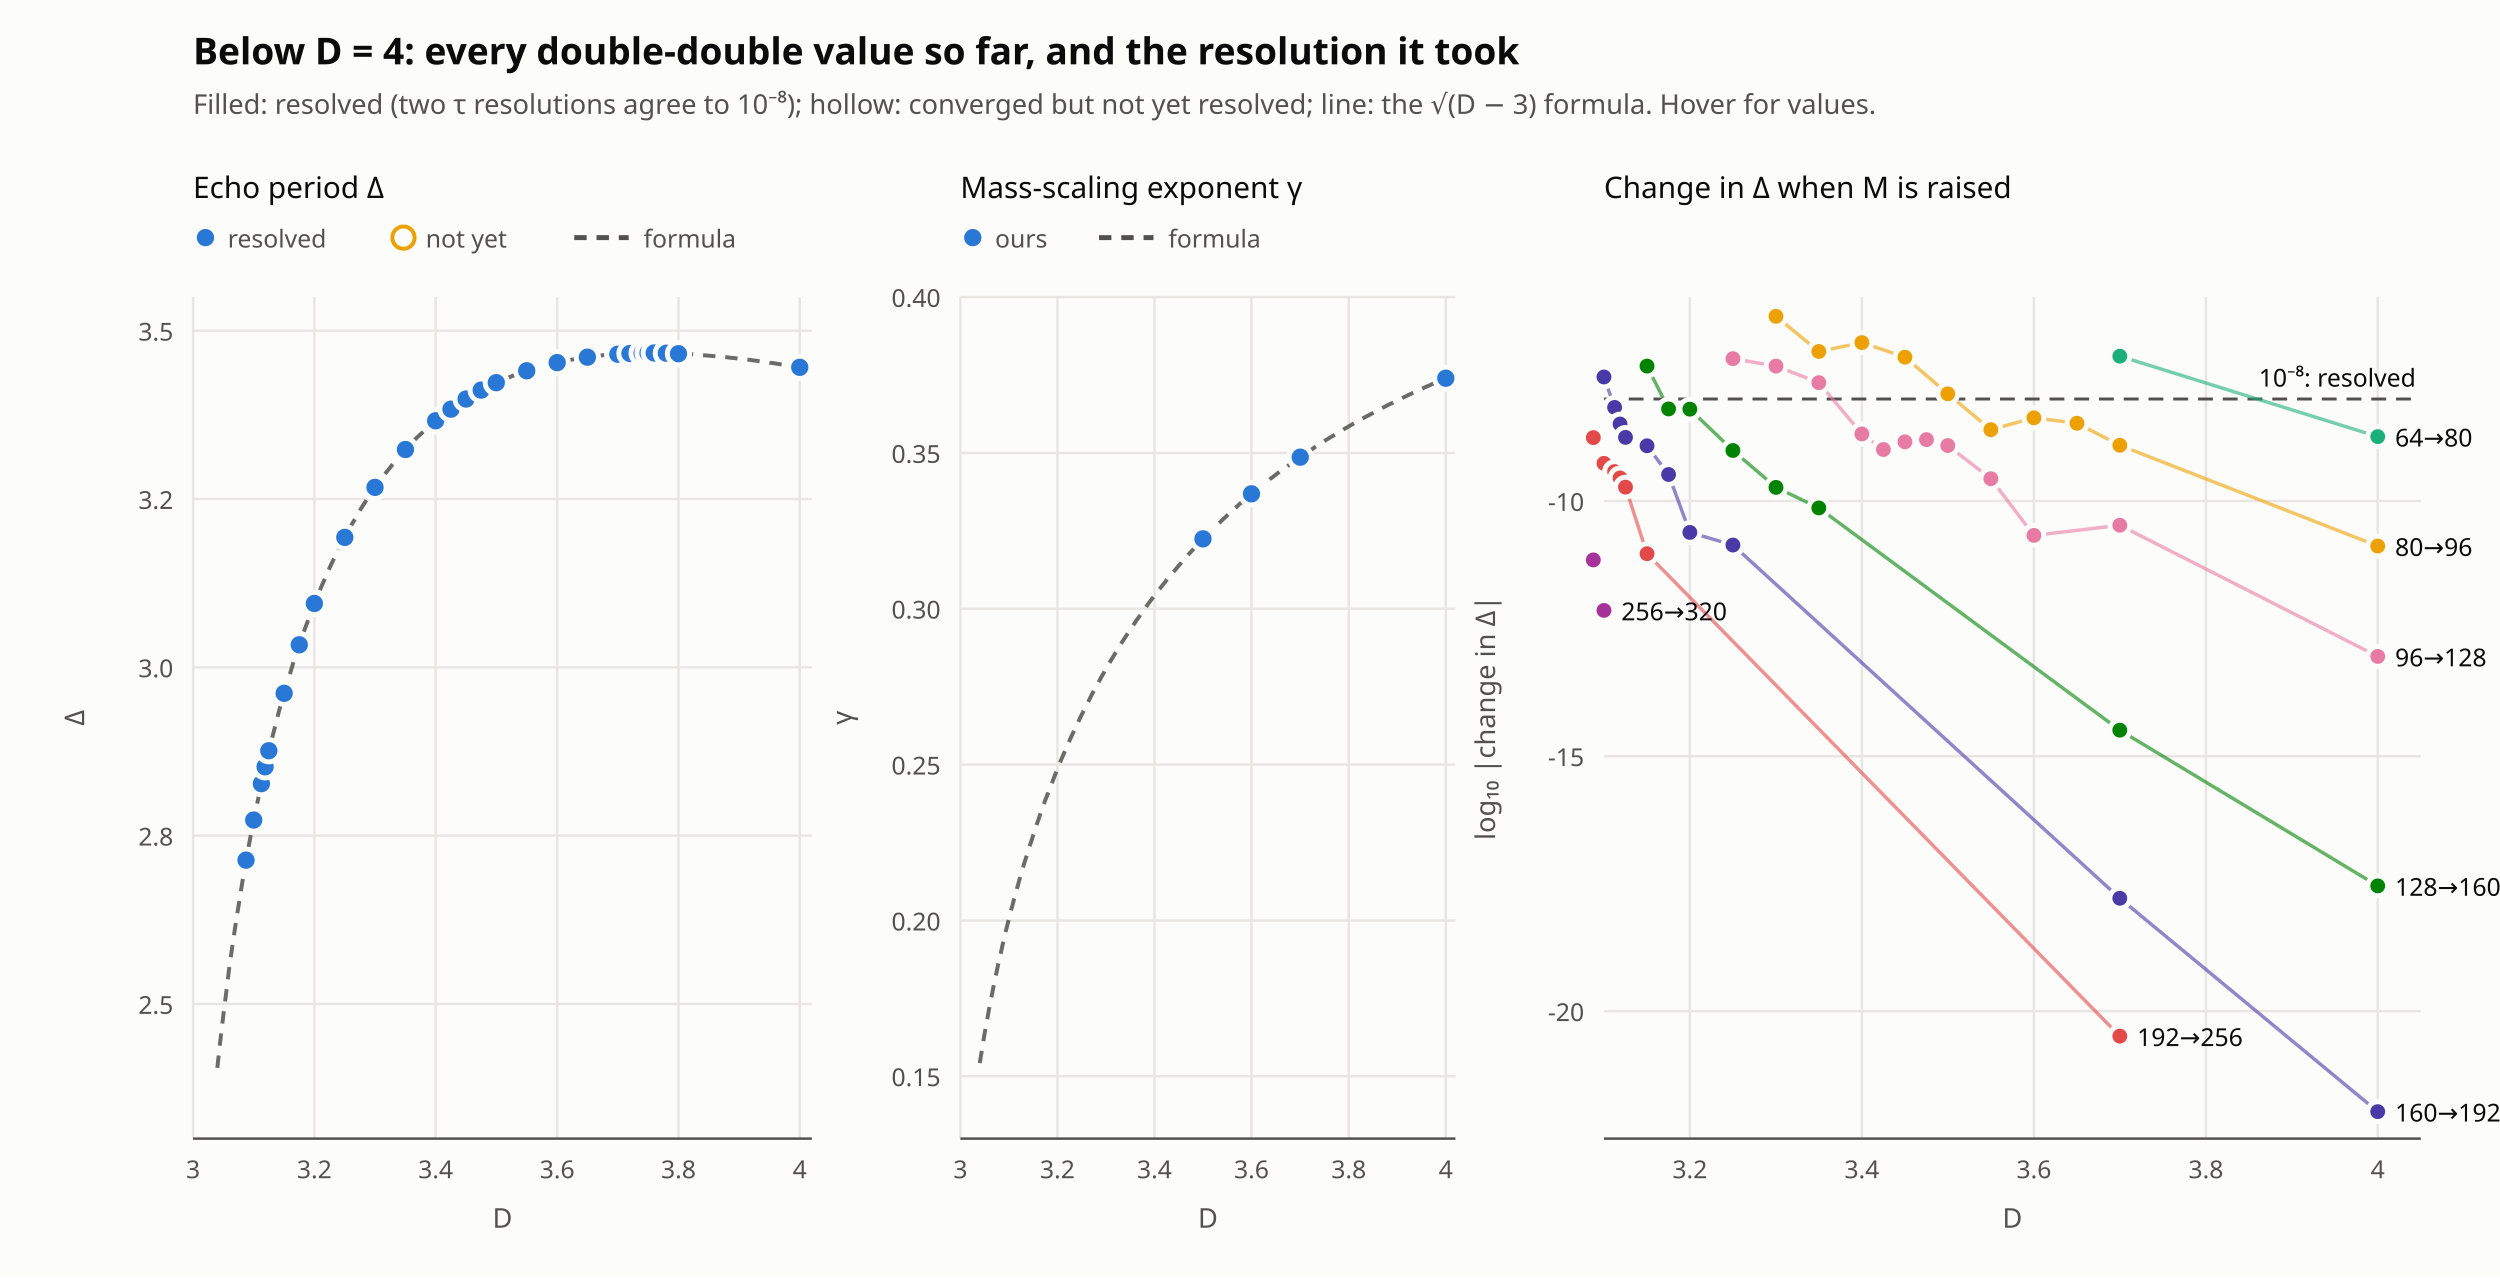
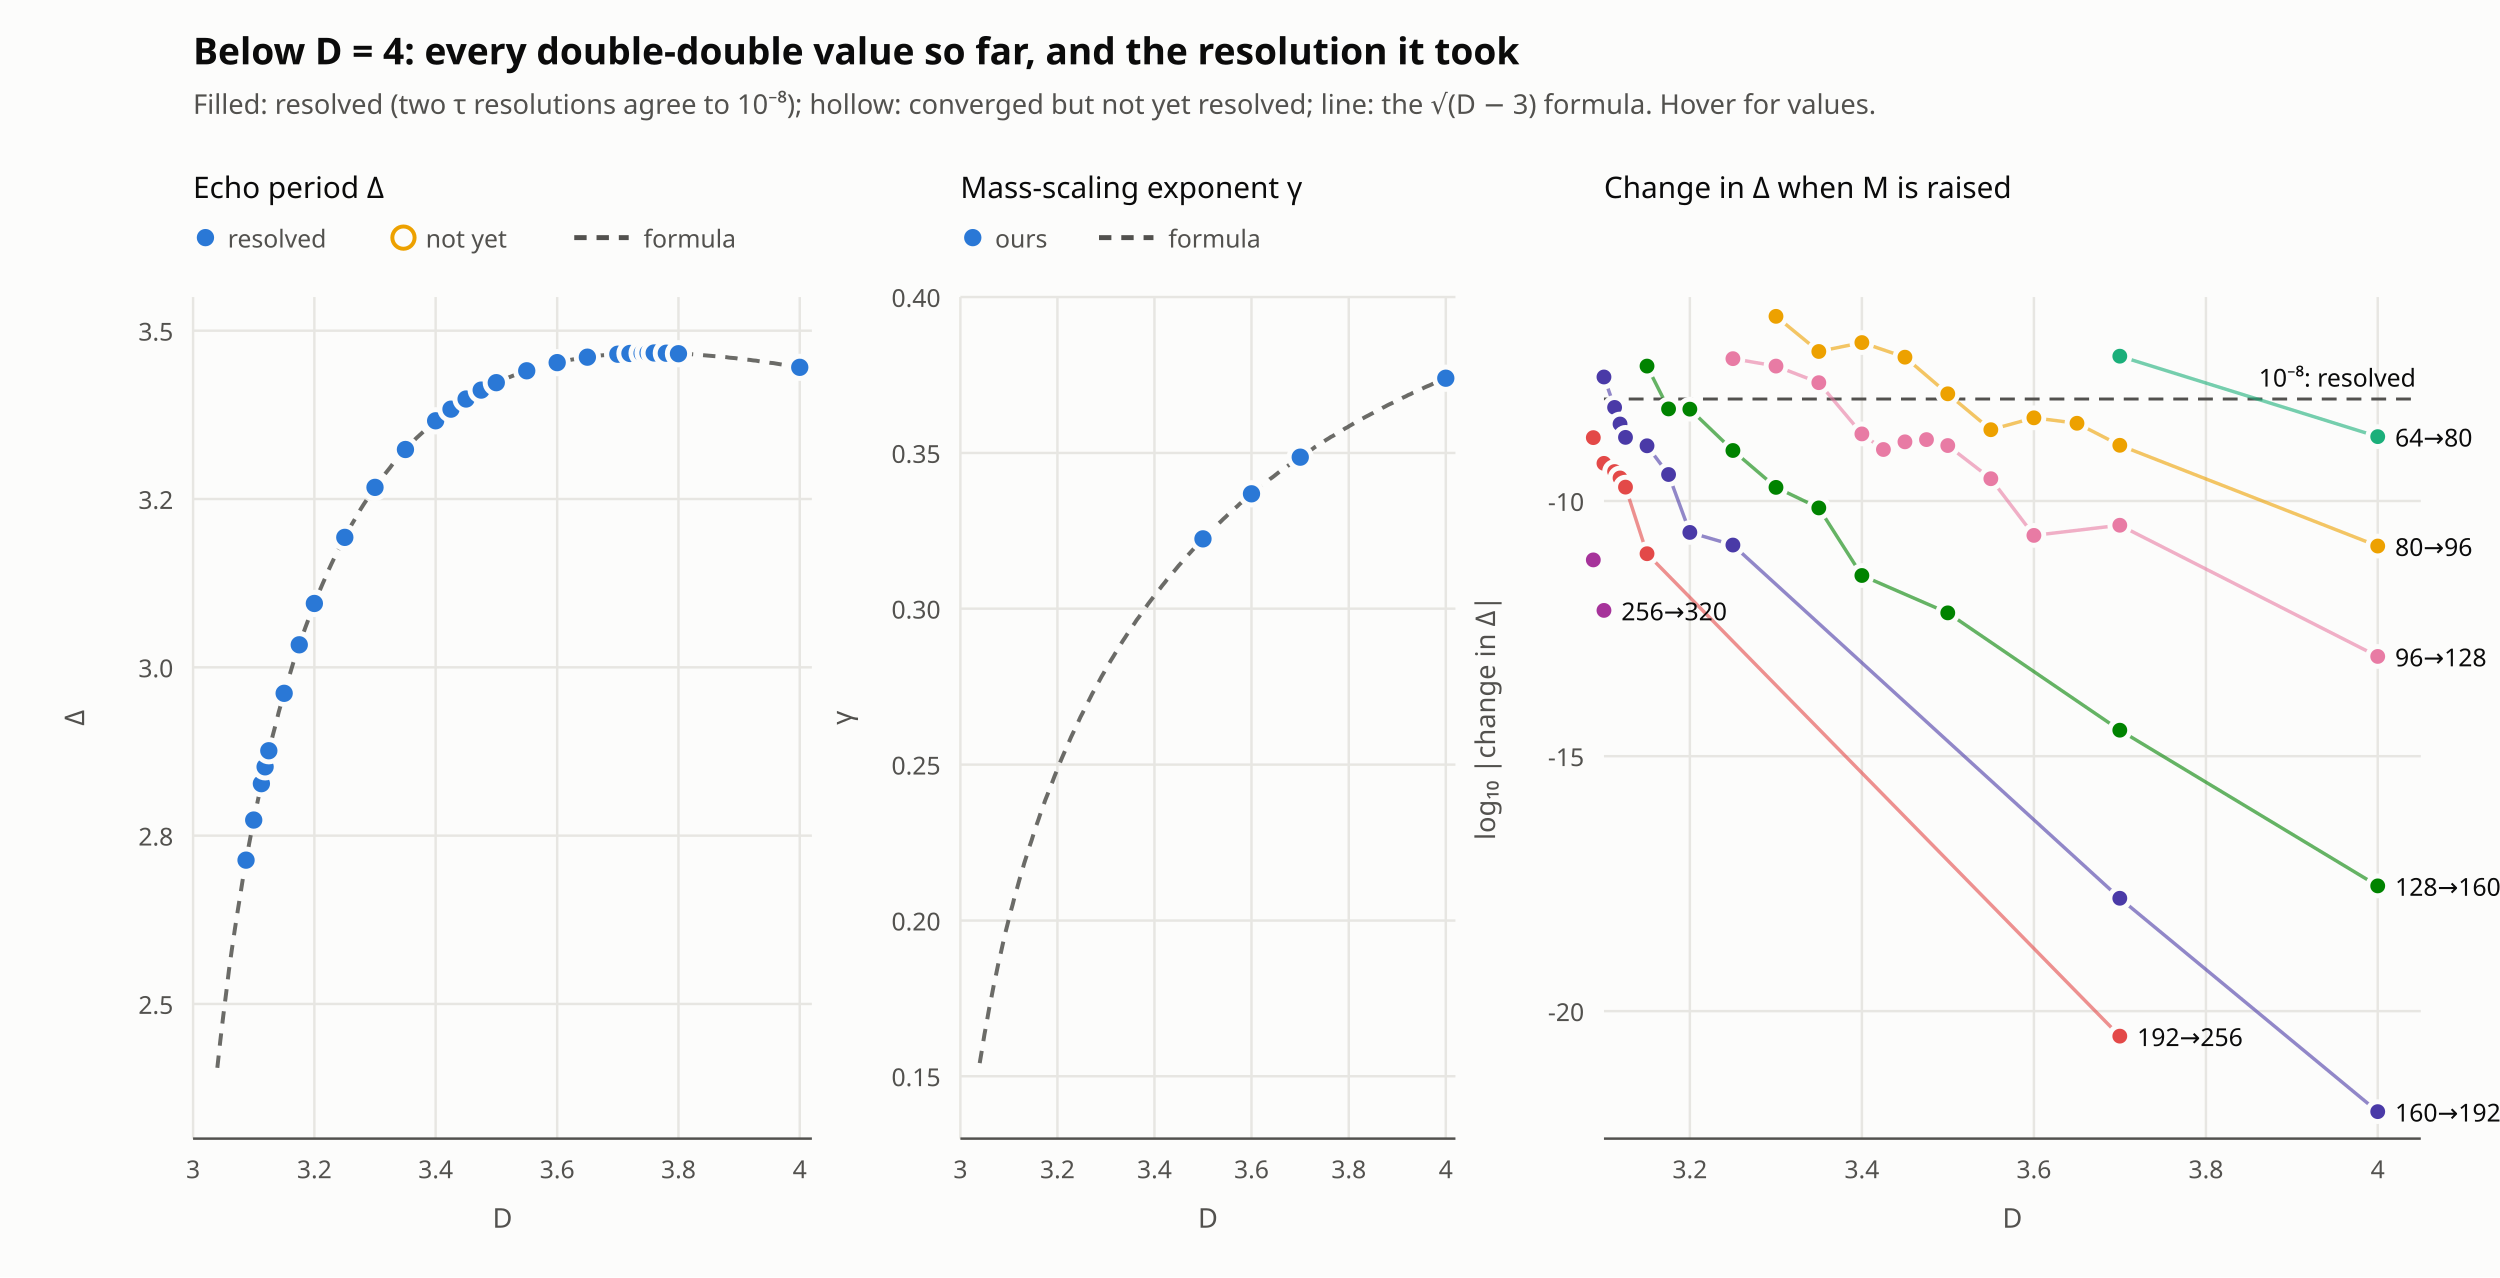
<svg xmlns="http://www.w3.org/2000/svg" width="1010" height="516" viewBox="0 0 1010 516" font-family="system-ui, sans-serif">
  <style>@media (prefers-color-scheme: dark){[fill="#fcfcfb"]{fill:#201f1d}[stroke="#fcfcfb"]{stroke:#201f1d}[fill="#0b0b0b"]{fill:#e8e6e3}[stroke="#0b0b0b"]{stroke:#e8e6e3}[fill="#52514e"]{fill:#a8a49d}[stroke="#52514e"]{stroke:#a8a49d}[fill="#e7e6e2"]{fill:#343230}[stroke="#e7e6e2"]{stroke:#343230}[fill="#efeeea"]{fill:#2a2927}[stroke="#efeeea"]{stroke:#2a2927}[fill="#eb6834"]{fill:#dd5c26}[stroke="#eb6834"]{stroke:#dd5c26}[fill="#7a7668"]{fill:#948e82}[stroke="#7a7668"]{stroke:#948e82}}</style>
  <rect width="1010" height="516" fill="#fcfcfb" />
  <text x="78.0" y="26.0" font-size="15" fill="#0b0b0b" text-anchor="start" font-weight="bold">Below D = 4: every double-double value so far, and the resolution it took</text>
  <text x="78.0" y="46.0" font-size="11" fill="#52514e" text-anchor="start" font-weight="normal">Filled: resolved (two τ resolutions agree to 10⁻⁸); hollow: converged but not yet resolved; line: the √(D − 3) formula. Hover for values.</text>
  <text x="78.0" y="80.0" font-size="12" fill="#0b0b0b" text-anchor="start" font-weight="normal">Echo period Δ</text>
  <line x1="78.0" y1="405.6" x2="328.0" y2="405.6" stroke="#e7e6e2" stroke-width="1" />
  <text x="70.0" y="409.6" font-size="10" fill="#52514e" text-anchor="end" font-weight="normal">2.5</text>
  <line x1="78.0" y1="337.6" x2="328.0" y2="337.6" stroke="#e7e6e2" stroke-width="1" />
  <text x="70.0" y="341.6" font-size="10" fill="#52514e" text-anchor="end" font-weight="normal">2.8</text>
  <line x1="78.0" y1="269.6" x2="328.0" y2="269.6" stroke="#e7e6e2" stroke-width="1" />
  <text x="70.0" y="273.6" font-size="10" fill="#52514e" text-anchor="end" font-weight="normal">3.0</text>
  <line x1="78.0" y1="201.6" x2="328.0" y2="201.6" stroke="#e7e6e2" stroke-width="1" />
  <text x="70.0" y="205.6" font-size="10" fill="#52514e" text-anchor="end" font-weight="normal">3.2</text>
  <line x1="78.0" y1="133.6" x2="328.0" y2="133.6" stroke="#e7e6e2" stroke-width="1" />
  <text x="70.0" y="137.6" font-size="10" fill="#52514e" text-anchor="end" font-weight="normal">3.5</text>
  <line x1="78.0" y1="120.0" x2="78.0" y2="460.0" stroke="#e7e6e2" stroke-width="1" />
  <text x="78.0" y="476.0" font-size="10" fill="#52514e" text-anchor="middle" font-weight="normal">3</text>
  <line x1="127.0" y1="120.0" x2="127.0" y2="460.0" stroke="#e7e6e2" stroke-width="1" />
  <text x="127.0" y="476.0" font-size="10" fill="#52514e" text-anchor="middle" font-weight="normal">3.2</text>
  <line x1="176.0" y1="120.0" x2="176.0" y2="460.0" stroke="#e7e6e2" stroke-width="1" />
  <text x="176.0" y="476.0" font-size="10" fill="#52514e" text-anchor="middle" font-weight="normal">3.4</text>
  <line x1="225.1" y1="120.0" x2="225.1" y2="460.0" stroke="#e7e6e2" stroke-width="1" />
  <text x="225.1" y="476.0" font-size="10" fill="#52514e" text-anchor="middle" font-weight="normal">3.6</text>
  <line x1="274.1" y1="120.0" x2="274.1" y2="460.0" stroke="#e7e6e2" stroke-width="1" />
  <text x="274.1" y="476.0" font-size="10" fill="#52514e" text-anchor="middle" font-weight="normal">3.8</text>
  <line x1="323.1" y1="120.0" x2="323.1" y2="460.0" stroke="#e7e6e2" stroke-width="1" />
  <text x="323.1" y="476.0" font-size="10" fill="#52514e" text-anchor="middle" font-weight="normal">4</text>
  <line x1="78.0" y1="460.0" x2="328.0" y2="460.0" stroke="#52514e" stroke-width="1" />
  <text x="203.0" y="496.0" font-size="11" fill="#52514e" text-anchor="middle" font-weight="normal">D</text>
  <text x="34.0" y="290.0" font-size="11" fill="#52514e" text-anchor="middle" transform="rotate(-90 34.0 290.0)">Δ</text>
  <path d="M87.8,431.4 L89.0,420.5 L90.2,410.4 L91.4,400.9 L92.5,391.9 L93.7,383.4 L94.9,375.3 L96.1,367.6 L97.3,360.2 L98.4,353.2 L99.6,346.5 L100.8,340.1 L102.0,333.9 L103.2,328.0 L104.4,322.3 L105.5,316.8 L106.7,311.5 L107.9,306.4 L109.1,301.5 L110.3,296.7 L111.5,292.2 L112.6,287.7 L113.8,283.5 L115.0,279.3 L116.2,275.3 L117.4,271.4 L118.5,267.7 L119.7,264.0 L120.9,260.5 L122.1,257.1 L123.3,253.7 L124.5,250.5 L125.6,247.4 L126.8,244.3 L128.0,241.4 L129.2,238.5 L130.4,235.7 L131.6,233.0 L132.7,230.4 L133.9,227.8 L135.1,225.3 L136.3,222.9 L137.5,220.5 L138.6,218.3 L139.8,216.0 L141.0,213.9 L142.2,211.7 L143.4,209.7 L144.6,207.7 L145.7,205.7 L146.9,203.8 L148.1,202.0 L149.3,200.2 L150.5,198.4 L151.7,196.7 L152.8,195.1 L154.0,193.5 L155.2,191.9 L156.4,190.4 L157.6,188.9 L158.7,187.4 L159.9,186.0 L161.1,184.6 L162.3,183.3 L163.5,182.0 L164.7,180.7 L165.8,179.4 L167.0,178.2 L168.2,177.0 L169.4,175.9 L170.6,174.8 L171.8,173.7 L172.9,172.6 L174.1,171.6 L175.3,170.6 L176.5,169.6 L177.7,168.7 L178.8,167.7 L180.0,166.8 L181.2,166.0 L182.4,165.1 L183.6,164.3 L184.8,163.5 L185.9,162.7 L187.1,161.9 L188.3,161.2 L189.5,160.4 L190.7,159.7 L191.9,159.1 L193.0,158.4 L194.2,157.7 L195.4,157.1 L196.6,156.5 L197.8,155.9 L198.9,155.3 L200.1,154.8 L201.3,154.3 L202.5,153.7 L203.7,153.2 L204.9,152.7 L206.0,152.3 L207.2,151.8 L208.4,151.3 L209.6,150.9 L210.8,150.5 L212.0,150.1 L213.1,149.7 L214.3,149.3 L215.5,149.0 L216.7,148.6 L217.9,148.3 L219.0,147.9 L220.2,147.6 L221.4,147.3 L222.6,147.0 L223.8,146.8 L225.0,146.5 L226.1,146.2 L227.3,146.0 L228.5,145.7 L229.7,145.5 L230.9,145.3 L232.1,145.1 L233.2,144.9 L234.4,144.7 L235.6,144.5 L236.8,144.4 L238.0,144.2 L239.1,144.0 L240.3,143.9 L241.5,143.8 L242.7,143.6 L243.9,143.5 L245.1,143.4 L246.2,143.3 L247.4,143.2 L248.6,143.1 L249.8,143.1 L251.0,143.0 L252.2,142.9 L253.3,142.9 L254.5,142.8 L255.7,142.8 L256.9,142.7 L258.1,142.7 L259.2,142.7 L260.4,142.7 L261.6,142.6 L262.8,142.6 L264.0,142.6 L265.2,142.6 L266.3,142.7 L267.5,142.7 L268.7,142.7 L269.9,142.7 L271.1,142.8 L272.3,142.8 L273.4,142.8 L274.6,142.9 L275.8,143.0 L277.0,143.0 L278.2,143.1 L279.3,143.1 L280.5,143.2 L281.7,143.3 L282.9,143.4 L284.1,143.5 L285.3,143.6 L286.4,143.7 L287.6,143.8 L288.8,143.9 L290.0,144.0 L291.2,144.1 L292.4,144.2 L293.5,144.3 L294.7,144.5 L295.9,144.6 L297.1,144.7 L298.3,144.9 L299.5,145.0 L300.6,145.1 L301.8,145.3 L303.0,145.4 L304.2,145.6 L305.4,145.7 L306.5,145.9 L307.7,146.1 L308.9,146.2 L310.1,146.4 L311.3,146.6 L312.5,146.7 L313.6,146.9 L314.8,147.1 L316.0,147.3 L317.2,147.5 L318.4,147.7 L319.6,147.8 L320.7,148.0 L321.9,148.2 L323.1,148.4" fill="none" stroke="#52514e" stroke-width="1.6" stroke-opacity="0.85" stroke-linejoin="round" stroke-dasharray="5 4" />
  <g>
    <circle cx="99.4" cy="347.5" r="4.5" fill="#2a78d6" stroke="#fcfcfb" stroke-width="2" />
  </g>
  <g>
    <circle cx="102.5" cy="331.3" r="4.5" fill="#2a78d6" stroke="#fcfcfb" stroke-width="2" />
  </g>
  <g>
    <circle cx="105.6" cy="316.6" r="4.5" fill="#2a78d6" stroke="#fcfcfb" stroke-width="2" />
  </g>
  <g>
    <circle cx="107.1" cy="309.8" r="4.5" fill="#2a78d6" stroke="#fcfcfb" stroke-width="2" />
  </g>
  <g>
    <circle cx="108.6" cy="303.3" r="4.5" fill="#2a78d6" stroke="#fcfcfb" stroke-width="2" />
  </g>
  <g>
    <circle cx="114.8" cy="280.1" r="4.5" fill="#2a78d6" stroke="#fcfcfb" stroke-width="2" />
  </g>
  <g>
    <circle cx="120.9" cy="260.5" r="4.5" fill="#2a78d6" stroke="#fcfcfb" stroke-width="2" />
  </g>
  <g>
    <circle cx="127.0" cy="243.8" r="4.5" fill="#2a78d6" stroke="#fcfcfb" stroke-width="2" />
  </g>
  <g>
    <circle cx="139.3" cy="217.1" r="4.5" fill="#2a78d6" stroke="#fcfcfb" stroke-width="2" />
  </g>
  <g>
    <circle cx="151.5" cy="196.9" r="4.5" fill="#2a78d6" stroke="#fcfcfb" stroke-width="2" />
  </g>
  <g>
    <circle cx="163.8" cy="181.6" r="4.5" fill="#2a78d6" stroke="#fcfcfb" stroke-width="2" />
  </g>
  <g>
    <circle cx="176.0" cy="170.0" r="4.5" fill="#2a78d6" stroke="#fcfcfb" stroke-width="2" />
  </g>
  <g>
    <circle cx="182.2" cy="165.3" r="4.5" fill="#2a78d6" stroke="#fcfcfb" stroke-width="2" />
  </g>
  <g>
    <circle cx="188.3" cy="161.2" r="4.5" fill="#2a78d6" stroke="#fcfcfb" stroke-width="2" />
  </g>
  <g>
    <circle cx="194.4" cy="157.6" r="4.5" fill="#2a78d6" stroke="#fcfcfb" stroke-width="2" />
  </g>
  <g>
    <circle cx="200.5" cy="154.6" r="4.5" fill="#2a78d6" stroke="#fcfcfb" stroke-width="2" />
  </g>
  <g>
    <circle cx="212.8" cy="149.8" r="4.5" fill="#2a78d6" stroke="#fcfcfb" stroke-width="2" />
  </g>
  <g>
    <circle cx="225.1" cy="146.5" r="4.5" fill="#2a78d6" stroke="#fcfcfb" stroke-width="2" />
  </g>
  <g>
    <circle cx="237.3" cy="144.3" r="4.5" fill="#2a78d6" stroke="#fcfcfb" stroke-width="2" />
  </g>
  <g>
    <circle cx="249.6" cy="143.1" r="4.5" fill="#2a78d6" stroke="#fcfcfb" stroke-width="2" />
  </g>
  <g>
    <circle cx="254.5" cy="142.8" r="4.5" fill="#2a78d6" stroke="#fcfcfb" stroke-width="2" />
  </g>
  <g>
    <circle cx="259.4" cy="142.7" r="4.5" fill="#2a78d6" stroke="#fcfcfb" stroke-width="2" />
  </g>
  <g>
    <circle cx="261.8" cy="142.6" r="4.5" fill="#2a78d6" stroke="#fcfcfb" stroke-width="2" />
  </g>
  <g>
    <circle cx="264.3" cy="142.6" r="4.5" fill="#2a78d6" stroke="#fcfcfb" stroke-width="2" />
  </g>
  <g>
    <circle cx="269.2" cy="142.7" r="4.5" fill="#2a78d6" stroke="#fcfcfb" stroke-width="2" />
  </g>
  <g>
    <circle cx="274.1" cy="142.9" r="4.5" fill="#2a78d6" stroke="#fcfcfb" stroke-width="2" />
  </g>
  <g>
    <circle cx="323.1" cy="148.4" r="4.5" fill="#2a78d6" stroke="#fcfcfb" stroke-width="2" />
  </g>
  <g>
    <circle cx="83.0" cy="96.0" r="4.5" fill="#2a78d6" stroke="#fcfcfb" stroke-width="2" />
  </g>
  <text x="92.0" y="100.0" font-size="10" fill="#52514e" text-anchor="start" font-weight="normal">resolved</text>
  <g>
    <circle cx="163.0" cy="96.0" r="4.5" fill="#fcfcfb" stroke="#eda100" stroke-width="1.6" />
  </g>
  <text x="172.0" y="100.0" font-size="10" fill="#52514e" text-anchor="start" font-weight="normal">not yet</text>
  <line x1="232.0" y1="96.0" x2="254.0" y2="96.0" stroke="#52514e" stroke-width="2" stroke-dasharray="5 4" />
  <text x="260.0" y="100.0" font-size="10" fill="#52514e" text-anchor="start" font-weight="normal">formula</text>
  <text x="388.0" y="80.0" font-size="12" fill="#0b0b0b" text-anchor="start" font-weight="normal">Mass-scaling exponent γ</text>
  <line x1="388.0" y1="434.8" x2="588.0" y2="434.8" stroke="#e7e6e2" stroke-width="1" />
  <text x="380.0" y="438.8" font-size="10" fill="#52514e" text-anchor="end" font-weight="normal">0.15</text>
  <line x1="388.0" y1="371.9" x2="588.0" y2="371.9" stroke="#e7e6e2" stroke-width="1" />
  <text x="380.0" y="375.9" font-size="10" fill="#52514e" text-anchor="end" font-weight="normal">0.20</text>
  <line x1="388.0" y1="308.9" x2="588.0" y2="308.9" stroke="#e7e6e2" stroke-width="1" />
  <text x="380.0" y="312.9" font-size="10" fill="#52514e" text-anchor="end" font-weight="normal">0.25</text>
  <line x1="388.0" y1="245.9" x2="588.0" y2="245.9" stroke="#e7e6e2" stroke-width="1" />
  <text x="380.0" y="249.9" font-size="10" fill="#52514e" text-anchor="end" font-weight="normal">0.30</text>
  <line x1="388.0" y1="183.0" x2="588.0" y2="183.0" stroke="#e7e6e2" stroke-width="1" />
  <text x="380.0" y="187.0" font-size="10" fill="#52514e" text-anchor="end" font-weight="normal">0.35</text>
  <line x1="388.0" y1="120.0" x2="588.0" y2="120.0" stroke="#e7e6e2" stroke-width="1" />
  <text x="380.0" y="124.0" font-size="10" fill="#52514e" text-anchor="end" font-weight="normal">0.40</text>
  <line x1="388.0" y1="120.0" x2="388.0" y2="460.0" stroke="#e7e6e2" stroke-width="1" />
  <text x="388.0" y="476.0" font-size="10" fill="#52514e" text-anchor="middle" font-weight="normal">3</text>
  <line x1="427.2" y1="120.0" x2="427.2" y2="460.0" stroke="#e7e6e2" stroke-width="1" />
  <text x="427.2" y="476.0" font-size="10" fill="#52514e" text-anchor="middle" font-weight="normal">3.2</text>
  <line x1="466.4" y1="120.0" x2="466.4" y2="460.0" stroke="#e7e6e2" stroke-width="1" />
  <text x="466.4" y="476.0" font-size="10" fill="#52514e" text-anchor="middle" font-weight="normal">3.4</text>
  <line x1="505.6" y1="120.0" x2="505.6" y2="460.0" stroke="#e7e6e2" stroke-width="1" />
  <text x="505.6" y="476.0" font-size="10" fill="#52514e" text-anchor="middle" font-weight="normal">3.6</text>
  <line x1="544.9" y1="120.0" x2="544.9" y2="460.0" stroke="#e7e6e2" stroke-width="1" />
  <text x="544.9" y="476.0" font-size="10" fill="#52514e" text-anchor="middle" font-weight="normal">3.8</text>
  <line x1="584.1" y1="120.0" x2="584.1" y2="460.0" stroke="#e7e6e2" stroke-width="1" />
  <text x="584.1" y="476.0" font-size="10" fill="#52514e" text-anchor="middle" font-weight="normal">4</text>
  <line x1="388.0" y1="460.0" x2="588.0" y2="460.0" stroke="#52514e" stroke-width="1" />
  <text x="488.0" y="496.0" font-size="11" fill="#52514e" text-anchor="middle" font-weight="normal">D</text>
  <text x="344.0" y="290.0" font-size="11" fill="#52514e" text-anchor="middle" transform="rotate(-90 344.0 290.0)">γ</text>
  <path d="M395.8,429.5 L396.8,423.6 L397.7,418.0 L398.7,412.6 L399.6,407.5 L400.6,402.6 L401.5,397.9 L402.5,393.3 L403.4,388.9 L404.4,384.7 L405.3,380.6 L406.2,376.7 L407.2,372.8 L408.1,369.1 L409.1,365.5 L410.0,361.9 L411.0,358.5 L411.9,355.2 L412.9,351.9 L413.8,348.7 L414.8,345.6 L415.7,342.6 L416.7,339.7 L417.6,336.8 L418.5,334.0 L419.5,331.2 L420.4,328.5 L421.4,325.8 L422.3,323.2 L423.3,320.7 L424.2,318.2 L425.2,315.8 L426.1,313.4 L427.1,311.0 L428.0,308.7 L428.9,306.5 L429.9,304.2 L430.8,302.1 L431.8,299.9 L432.7,297.8 L433.7,295.7 L434.6,293.7 L435.6,291.7 L436.5,289.7 L437.5,287.8 L438.4,285.9 L439.4,284.0 L440.3,282.2 L441.2,280.4 L442.2,278.6 L443.1,276.8 L444.1,275.1 L445.0,273.4 L446.0,271.7 L446.9,270.0 L447.9,268.4 L448.8,266.8 L449.8,265.2 L450.7,263.7 L451.7,262.1 L452.6,260.6 L453.5,259.1 L454.5,257.6 L455.4,256.2 L456.4,254.7 L457.3,253.3 L458.3,251.9 L459.2,250.5 L460.2,249.2 L461.1,247.8 L462.1,246.5 L463.0,245.2 L463.9,243.9 L464.9,242.6 L465.8,241.4 L466.8,240.1 L467.7,238.9 L468.7,237.7 L469.6,236.5 L470.6,235.3 L471.5,234.1 L472.5,233.0 L473.4,231.8 L474.4,230.7 L475.3,229.6 L476.2,228.5 L477.2,227.4 L478.1,226.3 L479.1,225.2 L480.0,224.2 L481.0,223.1 L481.9,222.1 L482.9,221.1 L483.8,220.1 L484.8,219.1 L485.7,218.1 L486.7,217.1 L487.6,216.1 L488.5,215.2 L489.5,214.2 L490.4,213.3 L491.4,212.4 L492.3,211.5 L493.3,210.6 L494.2,209.7 L495.2,208.8 L496.1,207.9 L497.1,207.0 L498.0,206.2 L498.9,205.3 L499.9,204.5 L500.8,203.6 L501.8,202.8 L502.7,202.0 L503.7,201.2 L504.6,200.4 L505.6,199.6 L506.5,198.8 L507.5,198.0 L508.4,197.3 L509.4,196.5 L510.3,195.7 L511.2,195.0 L512.2,194.3 L513.1,193.5 L514.1,192.8 L515.0,192.1 L516.0,191.3 L516.9,190.6 L517.9,189.9 L518.8,189.2 L519.8,188.6 L520.7,187.9 L521.6,187.2 L522.6,186.5 L523.5,185.9 L524.5,185.2 L525.4,184.5 L526.4,183.9 L527.3,183.2 L528.3,182.6 L529.2,182.0 L530.2,181.4 L531.1,180.7 L532.1,180.1 L533.0,179.5 L533.9,178.9 L534.9,178.3 L535.8,177.7 L536.8,177.1 L537.7,176.5 L538.7,176.0 L539.6,175.4 L540.6,174.8 L541.5,174.2 L542.5,173.7 L543.4,173.1 L544.4,172.6 L545.3,172.0 L546.2,171.5 L547.2,170.9 L548.1,170.4 L549.1,169.9 L550.0,169.3 L551.0,168.8 L551.9,168.3 L552.9,167.8 L553.8,167.3 L554.8,166.8 L555.7,166.3 L556.6,165.8 L557.6,165.3 L558.5,164.8 L559.5,164.3 L560.4,163.8 L561.4,163.3 L562.3,162.9 L563.3,162.4 L564.2,161.9 L565.2,161.4 L566.1,161.0 L567.1,160.5 L568.0,160.1 L568.9,159.6 L569.9,159.2 L570.8,158.7 L571.8,158.3 L572.7,157.8 L573.7,157.4 L574.6,157.0 L575.6,156.5 L576.5,156.1 L577.5,155.7 L578.4,155.3 L579.3,154.8 L580.3,154.4 L581.2,154.0 L582.2,153.6 L583.1,153.2 L584.1,152.8" fill="none" stroke="#52514e" stroke-width="1.6" stroke-opacity="0.85" stroke-linejoin="round" stroke-dasharray="5 4" />
  <g>
    <circle cx="486.0" cy="217.7" r="4.5" fill="#2a78d6" stroke="#fcfcfb" stroke-width="2" />
  </g>
  <g>
    <circle cx="505.6" cy="199.5" r="4.5" fill="#2a78d6" stroke="#fcfcfb" stroke-width="2" />
  </g>
  <g>
    <circle cx="525.3" cy="184.7" r="4.5" fill="#2a78d6" stroke="#fcfcfb" stroke-width="2" />
  </g>
  <g>
    <circle cx="584.1" cy="152.8" r="4.5" fill="#2a78d6" stroke="#fcfcfb" stroke-width="2" />
  </g>
  <g>
    <circle cx="393.0" cy="96.0" r="4.5" fill="#2a78d6" stroke="#fcfcfb" stroke-width="2" />
  </g>
  <text x="402.0" y="100.0" font-size="10" fill="#52514e" text-anchor="start" font-weight="normal">ours</text>
  <line x1="444.0" y1="96.0" x2="466.0" y2="96.0" stroke="#52514e" stroke-width="2" stroke-dasharray="5 4" />
  <text x="472.0" y="100.0" font-size="10" fill="#52514e" text-anchor="start" font-weight="normal">formula</text>
  <text x="648.0" y="80.0" font-size="12" fill="#0b0b0b" text-anchor="start" font-weight="normal">Change in Δ when M is raised</text>
  <line x1="648.0" y1="408.5" x2="978.0" y2="408.5" stroke="#e7e6e2" stroke-width="1" />
  <text x="640.0" y="412.5" font-size="10" fill="#52514e" text-anchor="end" font-weight="normal">-20</text>
  <line x1="648.0" y1="305.5" x2="978.0" y2="305.5" stroke="#e7e6e2" stroke-width="1" />
  <text x="640.0" y="309.5" font-size="10" fill="#52514e" text-anchor="end" font-weight="normal">-15</text>
  <line x1="648.0" y1="202.4" x2="978.0" y2="202.4" stroke="#e7e6e2" stroke-width="1" />
  <text x="640.0" y="206.4" font-size="10" fill="#52514e" text-anchor="end" font-weight="normal">-10</text>
  <line x1="682.7" y1="120.0" x2="682.7" y2="460.0" stroke="#e7e6e2" stroke-width="1" />
  <text x="682.7" y="476.0" font-size="10" fill="#52514e" text-anchor="middle" font-weight="normal">3.2</text>
  <line x1="752.2" y1="120.0" x2="752.2" y2="460.0" stroke="#e7e6e2" stroke-width="1" />
  <text x="752.2" y="476.0" font-size="10" fill="#52514e" text-anchor="middle" font-weight="normal">3.4</text>
  <line x1="821.7" y1="120.0" x2="821.7" y2="460.0" stroke="#e7e6e2" stroke-width="1" />
  <text x="821.7" y="476.0" font-size="10" fill="#52514e" text-anchor="middle" font-weight="normal">3.6</text>
  <line x1="891.2" y1="120.0" x2="891.2" y2="460.0" stroke="#e7e6e2" stroke-width="1" />
  <text x="891.2" y="476.0" font-size="10" fill="#52514e" text-anchor="middle" font-weight="normal">3.8</text>
  <line x1="960.6" y1="120.0" x2="960.6" y2="460.0" stroke="#e7e6e2" stroke-width="1" />
  <text x="960.6" y="476.0" font-size="10" fill="#52514e" text-anchor="middle" font-weight="normal">4</text>
  <line x1="648.0" y1="460.0" x2="978.0" y2="460.0" stroke="#52514e" stroke-width="1" />
  <text x="813.0" y="496.0" font-size="11" fill="#52514e" text-anchor="middle" font-weight="normal">D</text>
  <text x="604.0" y="290.0" font-size="11" fill="#52514e" text-anchor="middle" transform="rotate(-90 604.0 290.0)">log₁₀ |change in Δ|</text>
  <line x1="648.0" y1="161.2" x2="978.0" y2="161.2" stroke="#52514e" stroke-width="1.2" stroke-dasharray="6 4" />
  <text x="976.0" y="156.2" font-size="10" fill="#0b0b0b" text-anchor="end" font-weight="normal">10⁻⁸: resolved</text>
  <path d="M856.4,143.9 L960.6,176.4" fill="none" stroke="#1baf7a" stroke-width="1.4" stroke-opacity="0.6" stroke-linejoin="round" />
  <g>
    <circle cx="856.4" cy="143.9" r="4" fill="#1baf7a" stroke="#fcfcfb" stroke-width="2" />
  </g>
  <g>
    <circle cx="960.6" cy="176.4" r="4" fill="#1baf7a" stroke="#fcfcfb" stroke-width="2" />
  </g>
  <text x="967.6" y="180.4" font-size="10" fill="#0b0b0b" text-anchor="start" font-weight="normal">64→80</text>
  <path d="M717.5,127.8 L734.8,142.0 L752.2,138.4 L769.6,144.3 L786.9,159.1 L804.3,173.6 L821.7,168.8 L839.1,171.0 L856.4,179.9 L960.6,220.6" fill="none" stroke="#eda100" stroke-width="1.4" stroke-opacity="0.6" stroke-linejoin="round" />
  <g>
    <circle cx="717.5" cy="127.8" r="4" fill="#eda100" stroke="#fcfcfb" stroke-width="2" />
  </g>
  <g>
    <circle cx="734.8" cy="142.0" r="4" fill="#eda100" stroke="#fcfcfb" stroke-width="2" />
  </g>
  <g>
    <circle cx="752.2" cy="138.4" r="4" fill="#eda100" stroke="#fcfcfb" stroke-width="2" />
  </g>
  <g>
    <circle cx="769.6" cy="144.3" r="4" fill="#eda100" stroke="#fcfcfb" stroke-width="2" />
  </g>
  <g>
    <circle cx="786.9" cy="159.1" r="4" fill="#eda100" stroke="#fcfcfb" stroke-width="2" />
  </g>
  <g>
    <circle cx="804.3" cy="173.6" r="4" fill="#eda100" stroke="#fcfcfb" stroke-width="2" />
  </g>
  <g>
    <circle cx="821.7" cy="168.8" r="4" fill="#eda100" stroke="#fcfcfb" stroke-width="2" />
  </g>
  <g>
    <circle cx="839.1" cy="171.0" r="4" fill="#eda100" stroke="#fcfcfb" stroke-width="2" />
  </g>
  <g>
    <circle cx="856.4" cy="179.9" r="4" fill="#eda100" stroke="#fcfcfb" stroke-width="2" />
  </g>
  <g>
    <circle cx="960.6" cy="220.6" r="4" fill="#eda100" stroke="#fcfcfb" stroke-width="2" />
  </g>
  <text x="967.6" y="224.6" font-size="10" fill="#0b0b0b" text-anchor="start" font-weight="normal">80→96</text>
  <path d="M700.1,144.9 L717.5,147.9 L734.8,154.6 L752.2,175.3 L760.9,181.6 L769.6,178.5 L778.3,177.6 L786.9,180.0 L804.3,193.4 L821.7,216.3 L856.4,212.2 L960.6,265.2" fill="none" stroke="#e87ba4" stroke-width="1.4" stroke-opacity="0.6" stroke-linejoin="round" />
  <g>
    <circle cx="700.1" cy="144.9" r="4" fill="#e87ba4" stroke="#fcfcfb" stroke-width="2" />
  </g>
  <g>
    <circle cx="717.5" cy="147.9" r="4" fill="#e87ba4" stroke="#fcfcfb" stroke-width="2" />
  </g>
  <g>
    <circle cx="734.8" cy="154.6" r="4" fill="#e87ba4" stroke="#fcfcfb" stroke-width="2" />
  </g>
  <g>
    <circle cx="752.2" cy="175.3" r="4" fill="#e87ba4" stroke="#fcfcfb" stroke-width="2" />
  </g>
  <g>
    <circle cx="760.9" cy="181.6" r="4" fill="#e87ba4" stroke="#fcfcfb" stroke-width="2" />
  </g>
  <g>
    <circle cx="769.6" cy="178.5" r="4" fill="#e87ba4" stroke="#fcfcfb" stroke-width="2" />
  </g>
  <g>
    <circle cx="778.3" cy="177.6" r="4" fill="#e87ba4" stroke="#fcfcfb" stroke-width="2" />
  </g>
  <g>
    <circle cx="786.9" cy="180.0" r="4" fill="#e87ba4" stroke="#fcfcfb" stroke-width="2" />
  </g>
  <g>
    <circle cx="804.3" cy="193.4" r="4" fill="#e87ba4" stroke="#fcfcfb" stroke-width="2" />
  </g>
  <g>
    <circle cx="821.7" cy="216.3" r="4" fill="#e87ba4" stroke="#fcfcfb" stroke-width="2" />
  </g>
  <g>
    <circle cx="856.4" cy="212.2" r="4" fill="#e87ba4" stroke="#fcfcfb" stroke-width="2" />
  </g>
  <g>
    <circle cx="960.6" cy="265.2" r="4" fill="#e87ba4" stroke="#fcfcfb" stroke-width="2" />
  </g>
  <text x="967.6" y="269.2" font-size="10" fill="#0b0b0b" text-anchor="start" font-weight="normal">96→128</text>
-   <path d="M665.4,147.9 L674.1,165.2 L682.7,165.3 L700.1,182.0 L717.5,196.9 L734.8,205.2 L856.4,295.0 L960.6,357.9" fill="none" stroke="#008300" stroke-width="1.4" stroke-opacity="0.6" stroke-linejoin="round" />
+   <path d="M665.4,147.9 L674.1,165.2 L682.7,165.3 L700.1,182.0 L717.5,196.9 L734.8,205.2 L752.2,232.5 L786.9,247.6 L856.4,295.0 L960.6,357.9" fill="none" stroke="#008300" stroke-width="1.4" stroke-opacity="0.6" stroke-linejoin="round" />
  <g>
    <circle cx="665.4" cy="147.9" r="4" fill="#008300" stroke="#fcfcfb" stroke-width="2" />
  </g>
  <g>
    <circle cx="674.1" cy="165.2" r="4" fill="#008300" stroke="#fcfcfb" stroke-width="2" />
  </g>
  <g>
    <circle cx="682.7" cy="165.3" r="4" fill="#008300" stroke="#fcfcfb" stroke-width="2" />
  </g>
  <g>
    <circle cx="700.1" cy="182.0" r="4" fill="#008300" stroke="#fcfcfb" stroke-width="2" />
  </g>
  <g>
    <circle cx="717.5" cy="196.9" r="4" fill="#008300" stroke="#fcfcfb" stroke-width="2" />
  </g>
  <g>
    <circle cx="734.8" cy="205.2" r="4" fill="#008300" stroke="#fcfcfb" stroke-width="2" />
+   </g>
+   <g>
+     <circle cx="752.2" cy="232.5" r="4" fill="#008300" stroke="#fcfcfb" stroke-width="2" />
+   </g>
+   <g>
+     <circle cx="786.9" cy="247.6" r="4" fill="#008300" stroke="#fcfcfb" stroke-width="2" />
  </g>
  <g>
    <circle cx="856.4" cy="295.0" r="4" fill="#008300" stroke="#fcfcfb" stroke-width="2" />
  </g>
  <g>
    <circle cx="960.6" cy="357.9" r="4" fill="#008300" stroke="#fcfcfb" stroke-width="2" />
  </g>
  <text x="967.6" y="361.9" font-size="10" fill="#0b0b0b" text-anchor="start" font-weight="normal">128→160</text>
  <path d="M648.0,152.3 L652.3,164.6 L654.5,171.3 L656.7,176.7 L665.4,180.1 L674.1,191.7 L682.7,215.1 L700.1,220.2 L856.4,362.9 L960.6,449.1" fill="none" stroke="#4a3aa7" stroke-width="1.4" stroke-opacity="0.6" stroke-linejoin="round" />
  <g>
    <circle cx="648.0" cy="152.3" r="4" fill="#4a3aa7" stroke="#fcfcfb" stroke-width="2" />
  </g>
  <g>
    <circle cx="652.3" cy="164.6" r="4" fill="#4a3aa7" stroke="#fcfcfb" stroke-width="2" />
  </g>
  <g>
    <circle cx="654.5" cy="171.3" r="4" fill="#4a3aa7" stroke="#fcfcfb" stroke-width="2" />
  </g>
  <g>
    <circle cx="656.7" cy="176.7" r="4" fill="#4a3aa7" stroke="#fcfcfb" stroke-width="2" />
  </g>
  <g>
    <circle cx="665.4" cy="180.1" r="4" fill="#4a3aa7" stroke="#fcfcfb" stroke-width="2" />
  </g>
  <g>
    <circle cx="674.1" cy="191.7" r="4" fill="#4a3aa7" stroke="#fcfcfb" stroke-width="2" />
  </g>
  <g>
    <circle cx="682.7" cy="215.1" r="4" fill="#4a3aa7" stroke="#fcfcfb" stroke-width="2" />
  </g>
  <g>
    <circle cx="700.1" cy="220.2" r="4" fill="#4a3aa7" stroke="#fcfcfb" stroke-width="2" />
  </g>
  <g>
    <circle cx="856.4" cy="362.9" r="4" fill="#4a3aa7" stroke="#fcfcfb" stroke-width="2" />
  </g>
  <g>
    <circle cx="960.6" cy="449.1" r="4" fill="#4a3aa7" stroke="#fcfcfb" stroke-width="2" />
  </g>
  <text x="967.6" y="453.1" font-size="10" fill="#0b0b0b" text-anchor="start" font-weight="normal">160→192</text>
  <path d="M648.0,187.2 L652.3,190.5 L654.5,193.1 L656.7,196.8 L665.4,223.7 L856.4,418.6" fill="none" stroke="#e34948" stroke-width="1.4" stroke-opacity="0.6" stroke-linejoin="round" />
  <g>
    <circle cx="643.7" cy="176.8" r="4" fill="#e34948" stroke="#fcfcfb" stroke-width="2" />
  </g>
  <g>
    <circle cx="648.0" cy="187.2" r="4" fill="#e34948" stroke="#fcfcfb" stroke-width="2" />
  </g>
  <g>
    <circle cx="652.3" cy="190.5" r="4" fill="#e34948" stroke="#fcfcfb" stroke-width="2" />
  </g>
  <g>
    <circle cx="654.5" cy="193.1" r="4" fill="#e34948" stroke="#fcfcfb" stroke-width="2" />
  </g>
  <g>
    <circle cx="656.7" cy="196.8" r="4" fill="#e34948" stroke="#fcfcfb" stroke-width="2" />
  </g>
  <g>
    <circle cx="665.4" cy="223.7" r="4" fill="#e34948" stroke="#fcfcfb" stroke-width="2" />
  </g>
  <g>
    <circle cx="856.4" cy="418.6" r="4" fill="#e34948" stroke="#fcfcfb" stroke-width="2" />
  </g>
  <text x="863.4" y="422.6" font-size="10" fill="#0b0b0b" text-anchor="start" font-weight="normal">192→256</text>
  <g>
    <circle cx="643.7" cy="226.2" r="4" fill="#a6339a" stroke="#fcfcfb" stroke-width="2" />
  </g>
  <g>
    <circle cx="648.0" cy="246.6" r="4" fill="#a6339a" stroke="#fcfcfb" stroke-width="2" />
  </g>
  <text x="655.0" y="250.6" font-size="10" fill="#0b0b0b" text-anchor="start" font-weight="normal">256→320</text>
</svg>
